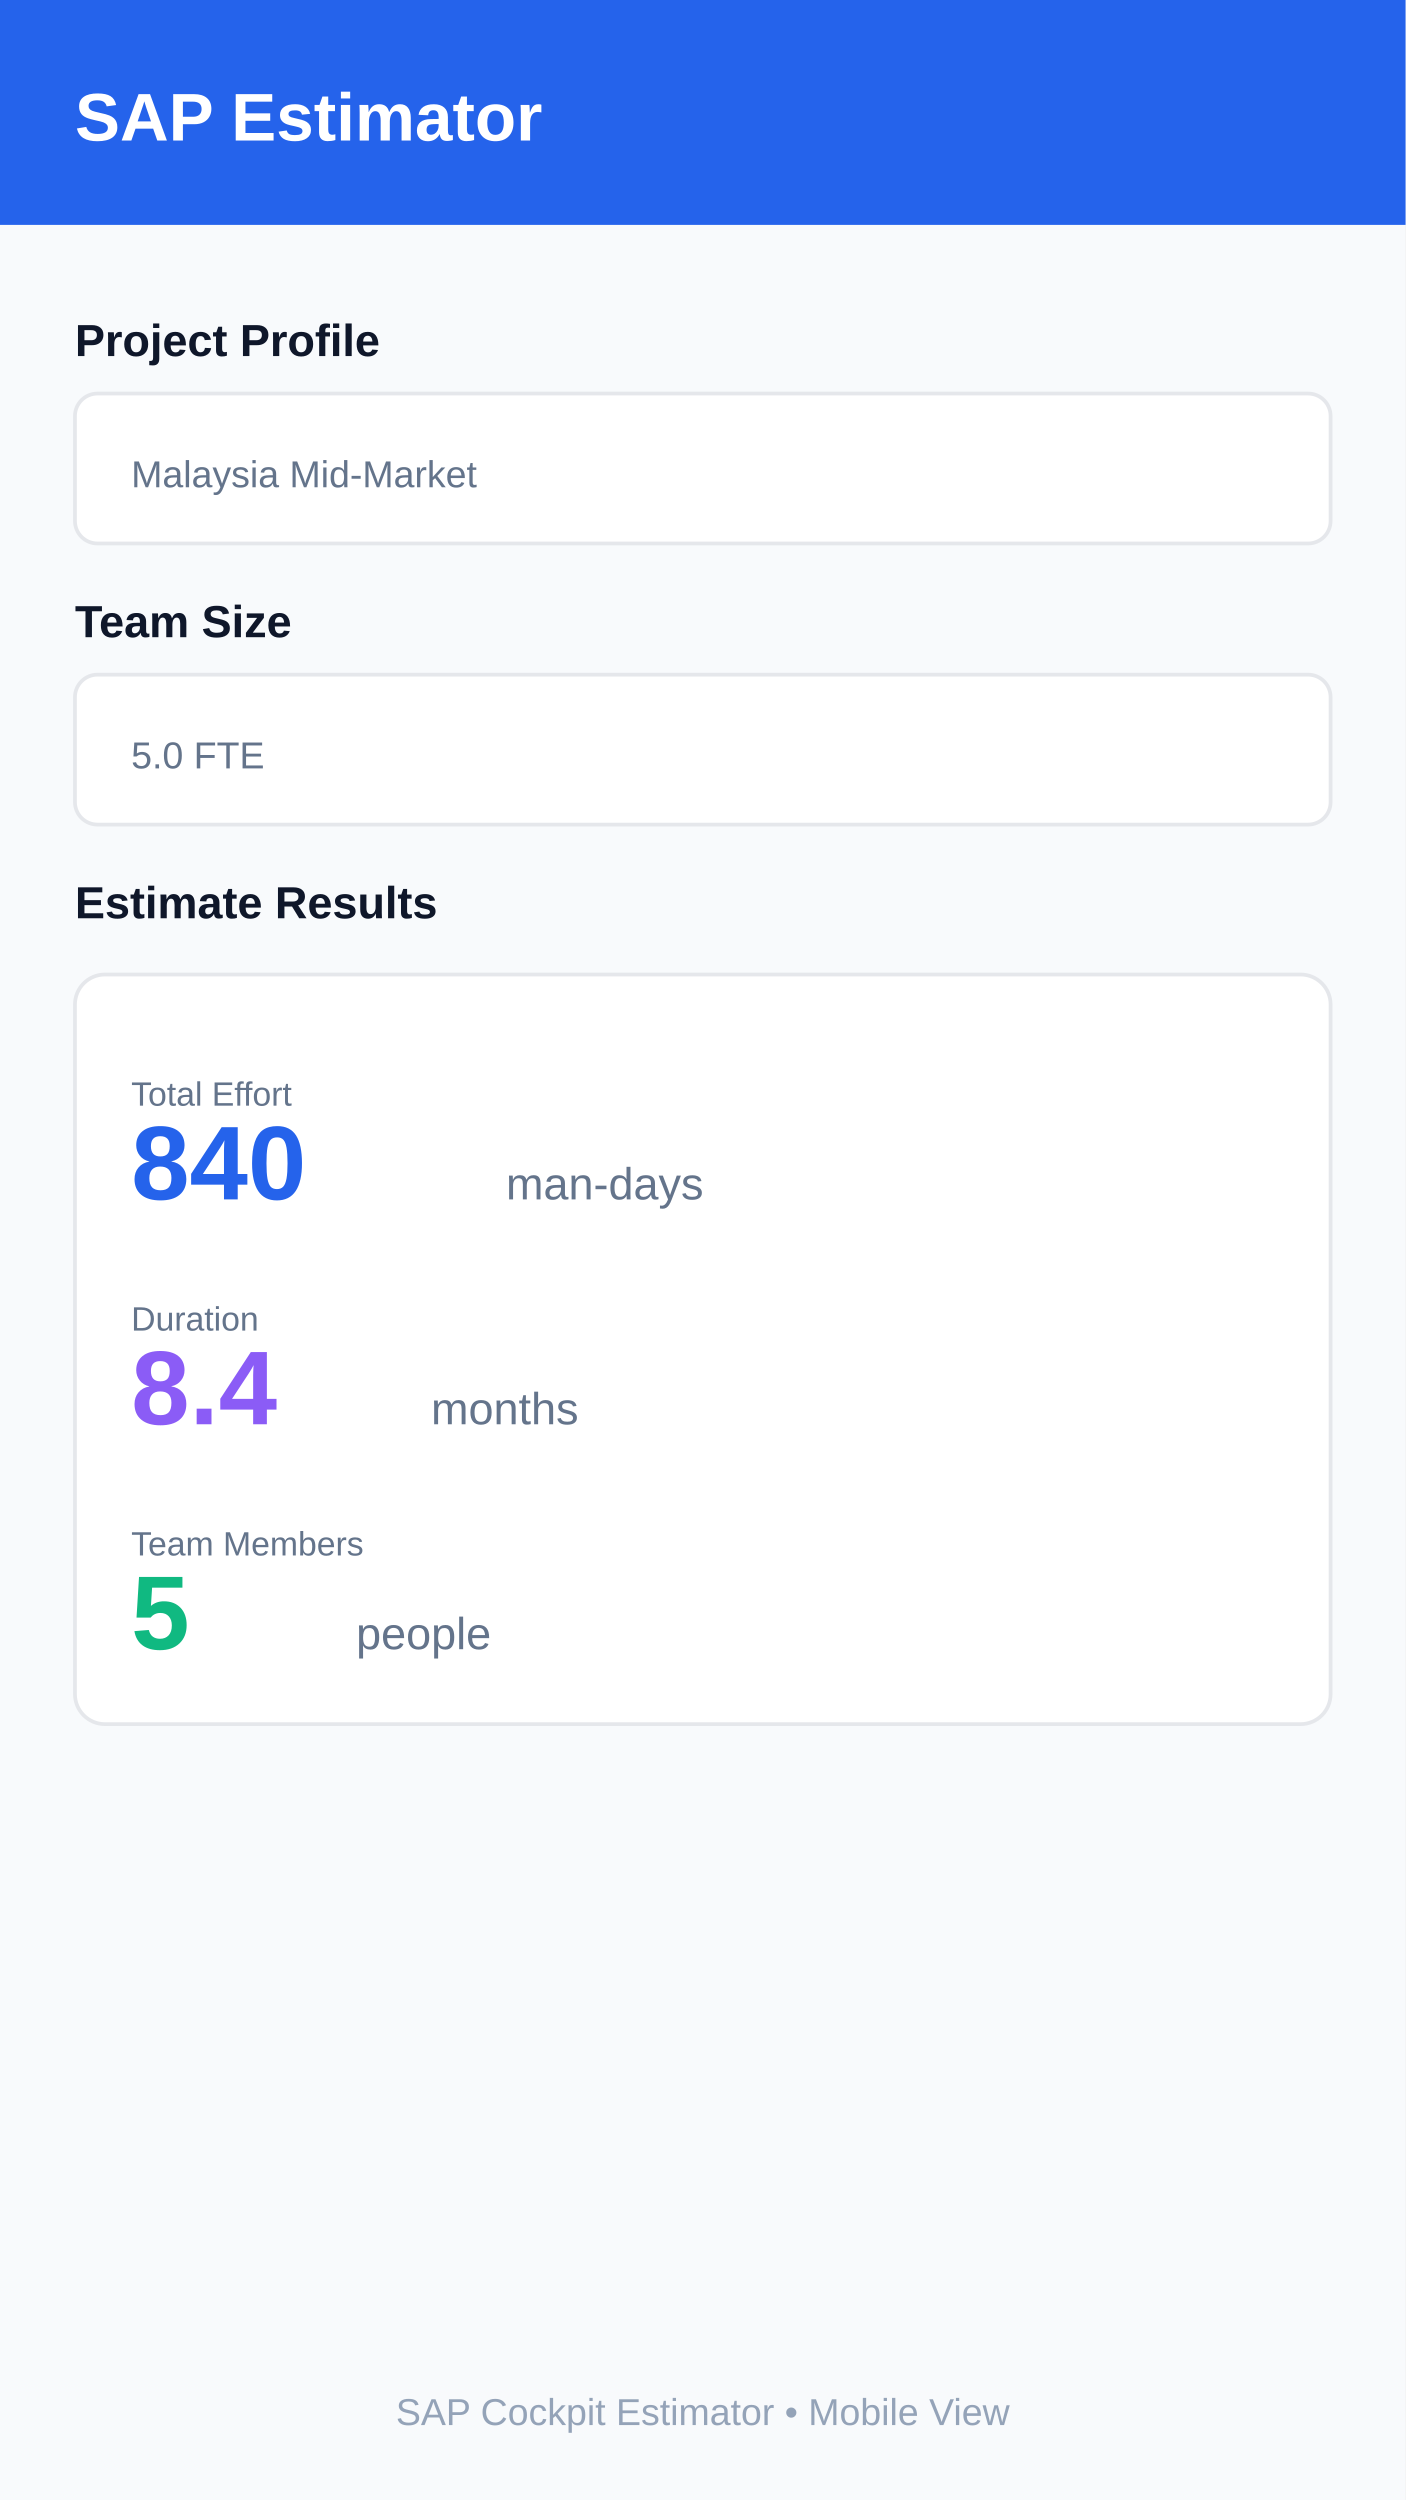
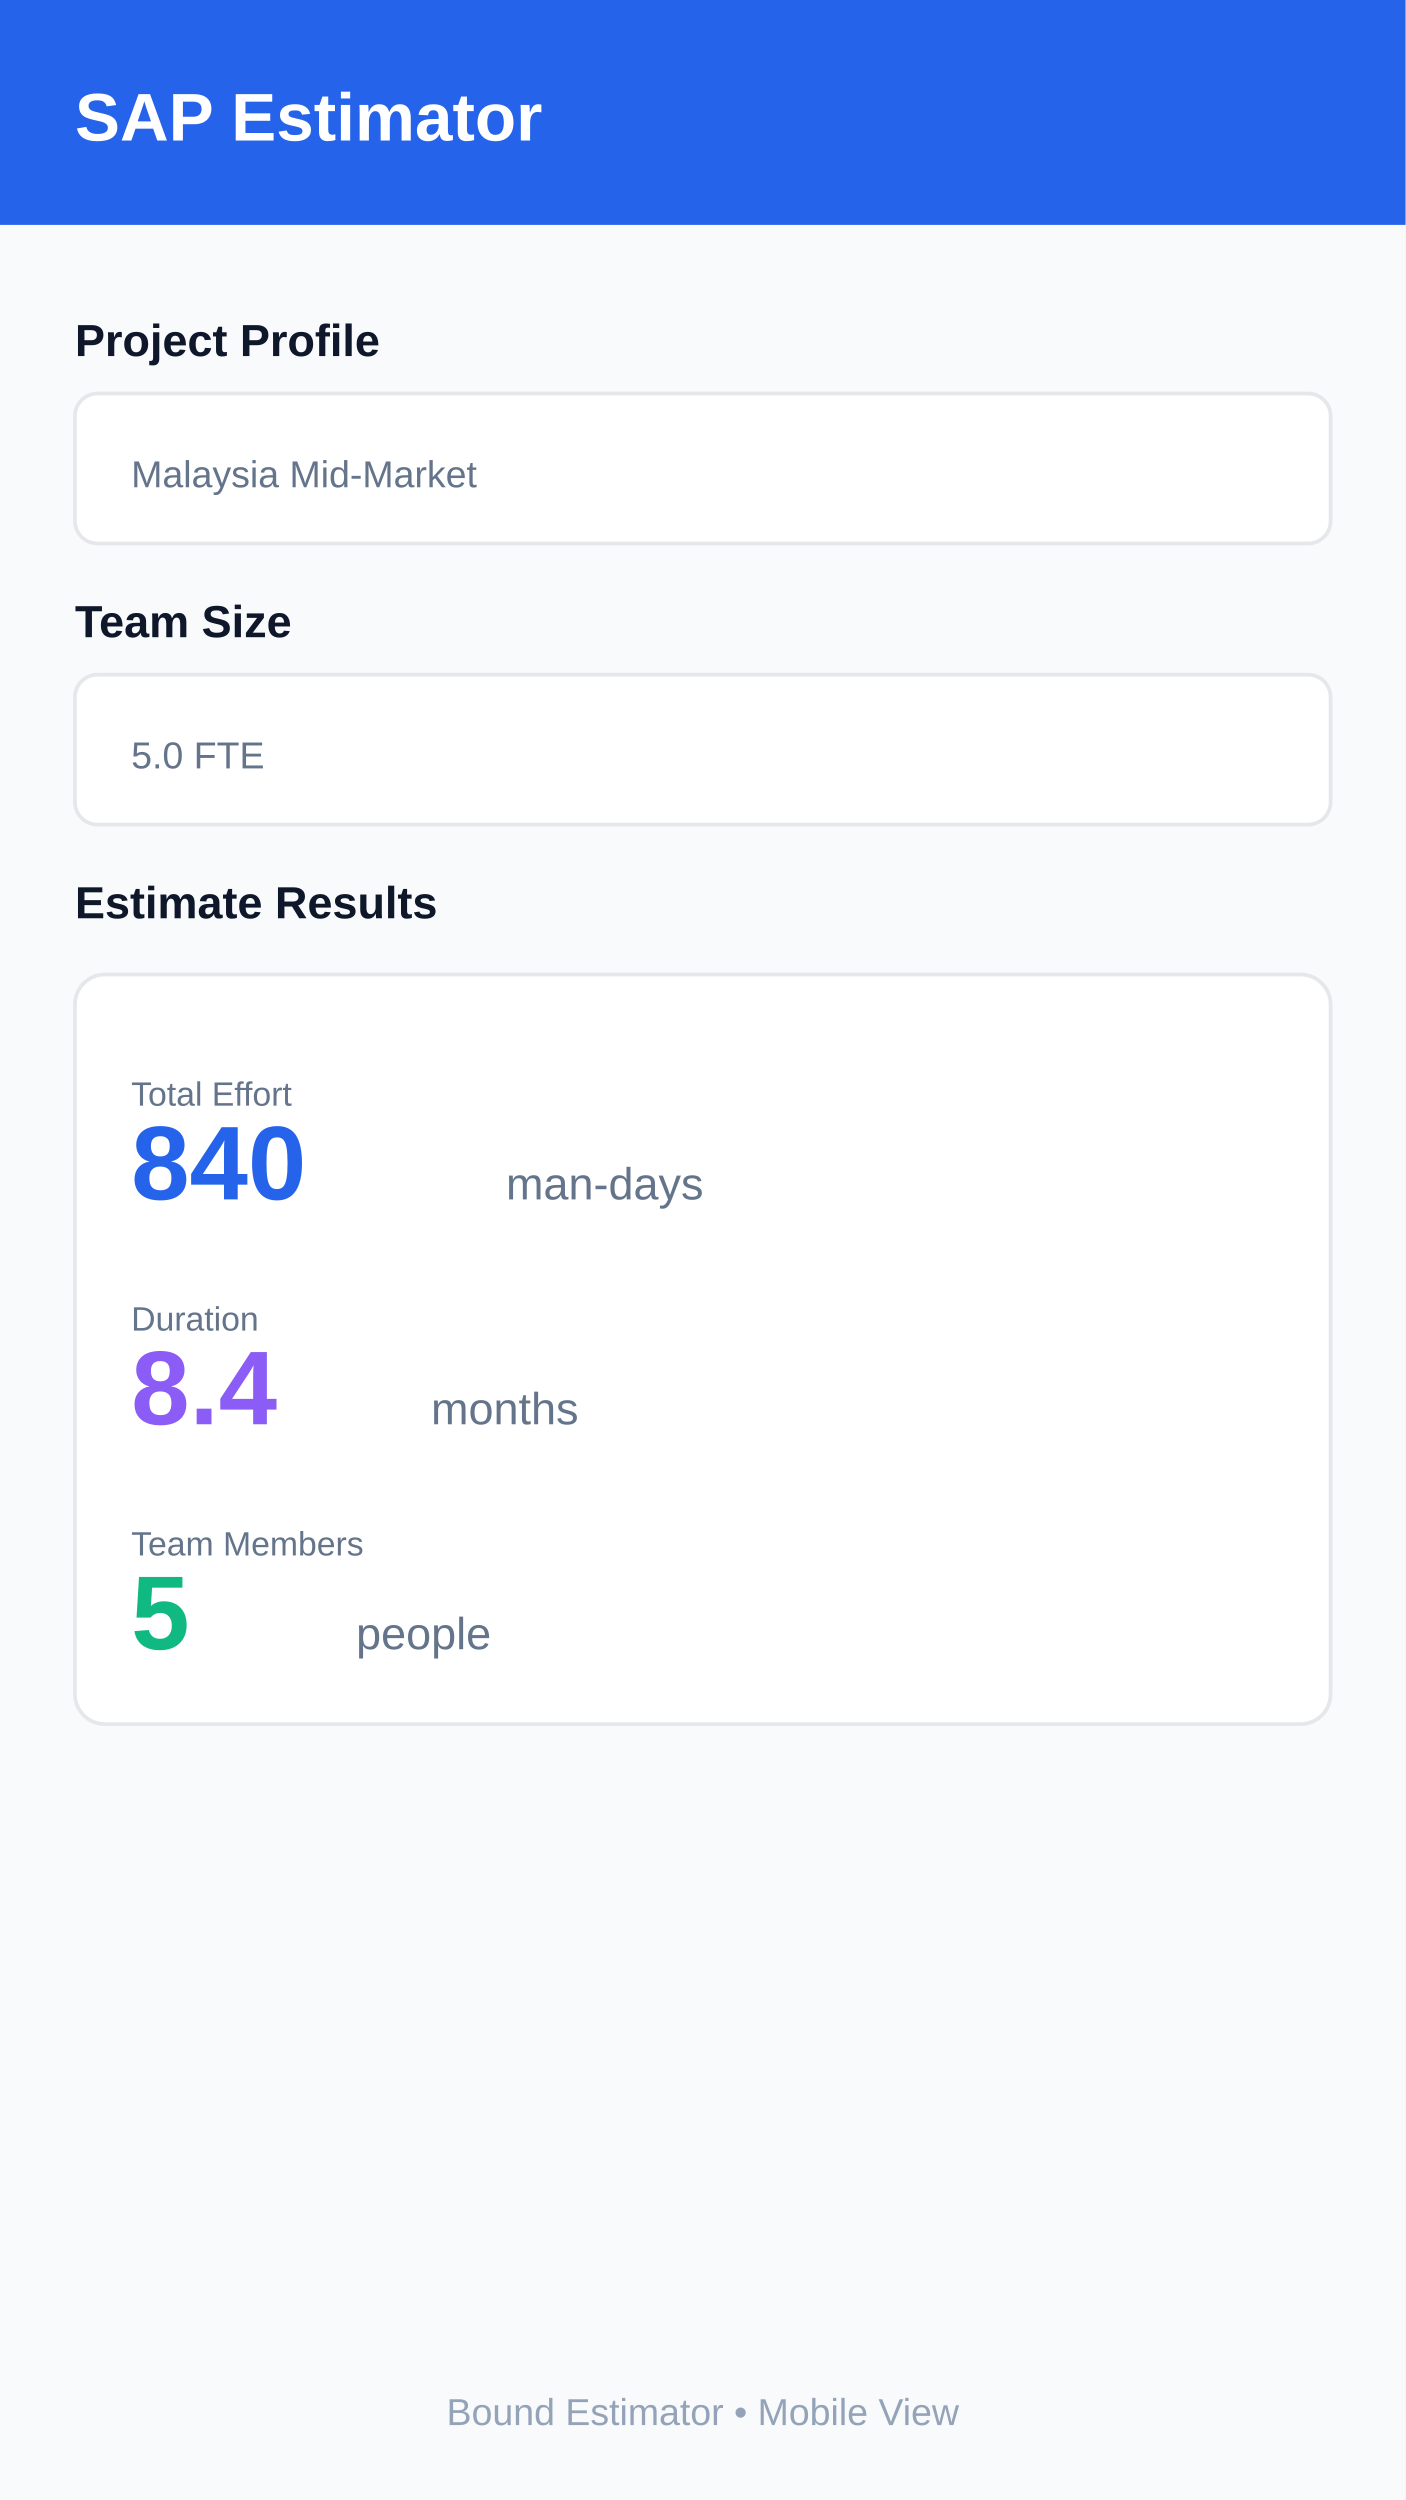
<svg xmlns="http://www.w3.org/2000/svg" width="750" height="1334" viewBox="0 0 750 1334">
  <rect width="750" height="1334" fill="#f8fafc" />
  <rect width="750" height="120" fill="#2563eb" />
  <text x="40" y="75" font-family="Arial, sans-serif" font-size="36" font-weight="700" fill="white">SAP Estimator</text>
  <g transform="translate(40, 160)">
    <text y="30" font-family="Arial, sans-serif" font-size="24" font-weight="600" fill="#0f172a">Project Profile</text>
    <rect y="50" width="670" height="80" fill="white" rx="12" stroke="#e5e7eb" stroke-width="2" />
    <text y="100" x="30" font-family="Arial, sans-serif" font-size="20" fill="#64748b">Malaysia Mid-Market</text>
    <text y="180" font-family="Arial, sans-serif" font-size="24" font-weight="600" fill="#0f172a">Team Size</text>
    <rect y="200" width="670" height="80" fill="white" rx="12" stroke="#e5e7eb" stroke-width="2" />
    <text y="250" x="30" font-family="Arial, sans-serif" font-size="20" fill="#64748b">5.0 FTE</text>
    <text y="330" font-family="Arial, sans-serif" font-size="24" font-weight="600" fill="#0f172a">Estimate Results</text>
    <rect y="360" width="670" height="400" fill="white" rx="16" stroke="#e5e7eb" stroke-width="2" />
    <g transform="translate(30, 400)">
      <text y="30" font-family="Arial, sans-serif" font-size="18" fill="#64748b">Total Effort</text>
      <text y="80" font-family="Arial, sans-serif" font-size="56" font-weight="700" fill="#2563eb">840</text>
      <text x="200" y="80" font-family="Arial, sans-serif" font-size="24" fill="#64748b">man-days</text>
      <text y="150" font-family="Arial, sans-serif" font-size="18" fill="#64748b">Duration</text>
      <text y="200" font-family="Arial, sans-serif" font-size="56" font-weight="700" fill="#8b5cf6">8.4</text>
      <text x="160" y="200" font-family="Arial, sans-serif" font-size="24" fill="#64748b">months</text>
      <text y="270" font-family="Arial, sans-serif" font-size="18" fill="#64748b">Team Members</text>
      <text y="320" font-family="Arial, sans-serif" font-size="56" font-weight="700" fill="#10b981">5</text>
      <text x="120" y="320" font-family="Arial, sans-serif" font-size="24" fill="#64748b">people</text>
    </g>
  </g>
-   <text x="375" y="1294" font-family="Arial, sans-serif" font-size="20" text-anchor="middle" fill="#94a3b8">SAP Cockpit Estimator • Mobile View</text>
+   <text x="375" y="1294" font-family="Arial, sans-serif" font-size="20" text-anchor="middle" fill="#94a3b8">Bound Estimator • Mobile View</text>
</svg>
